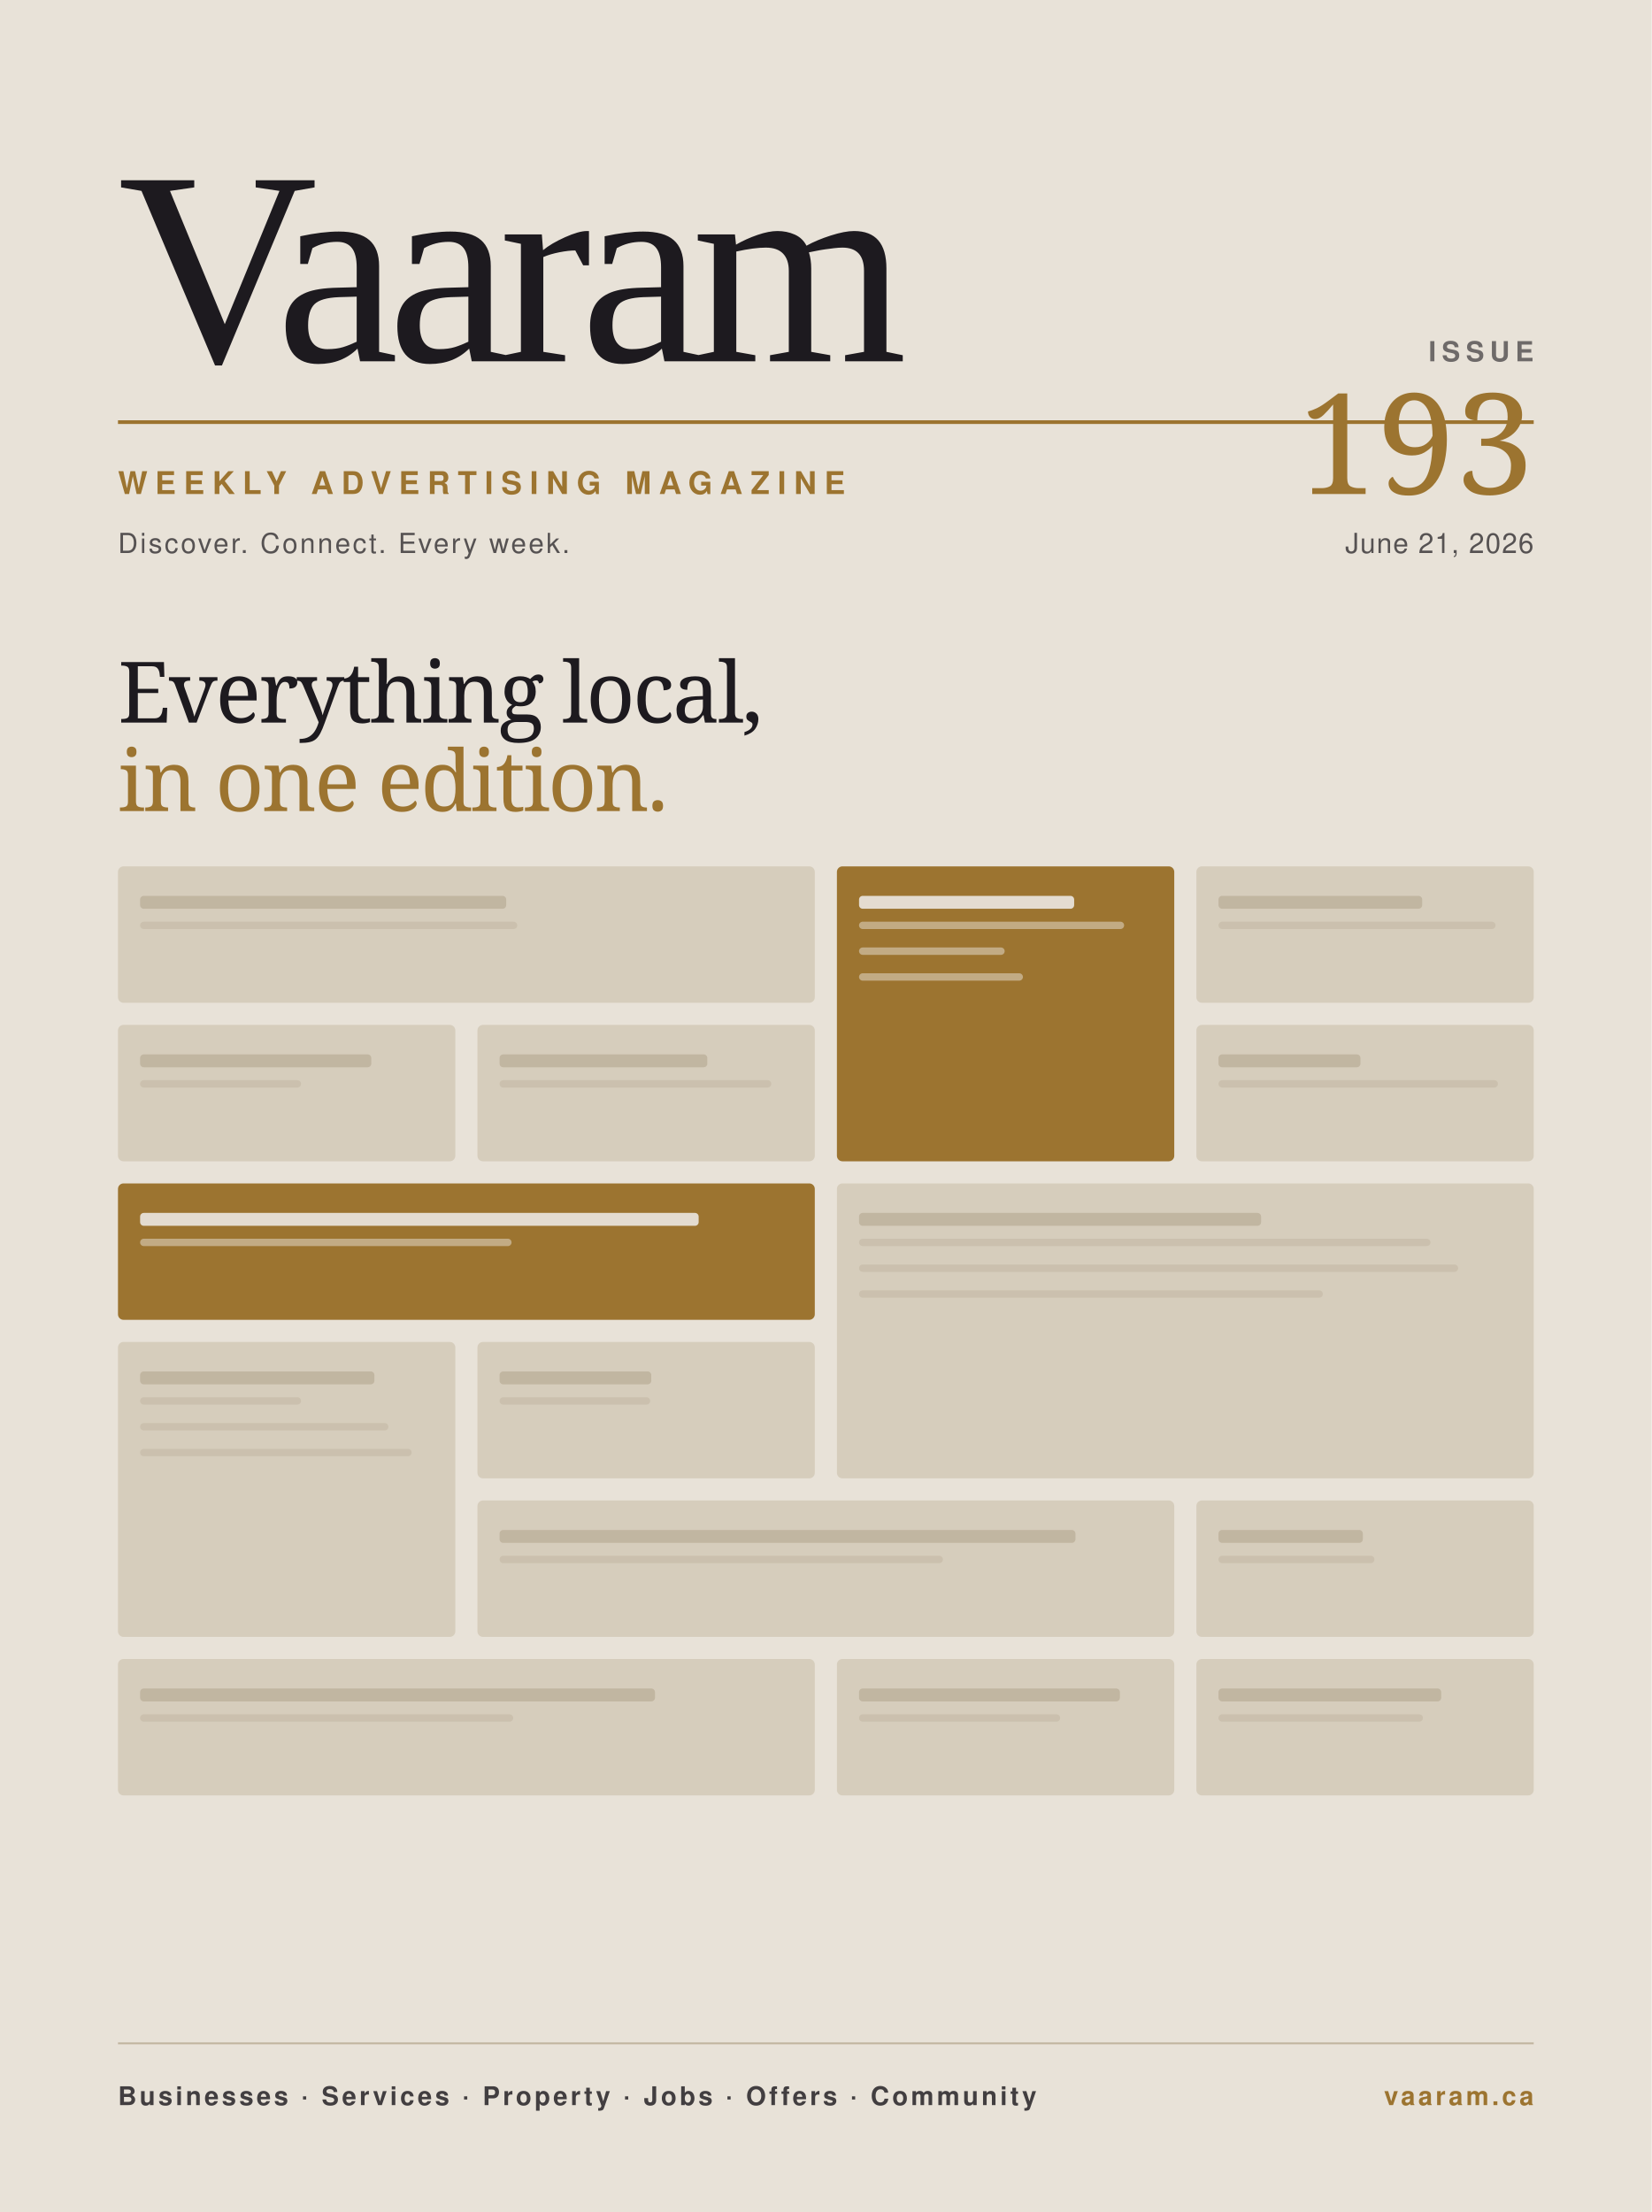
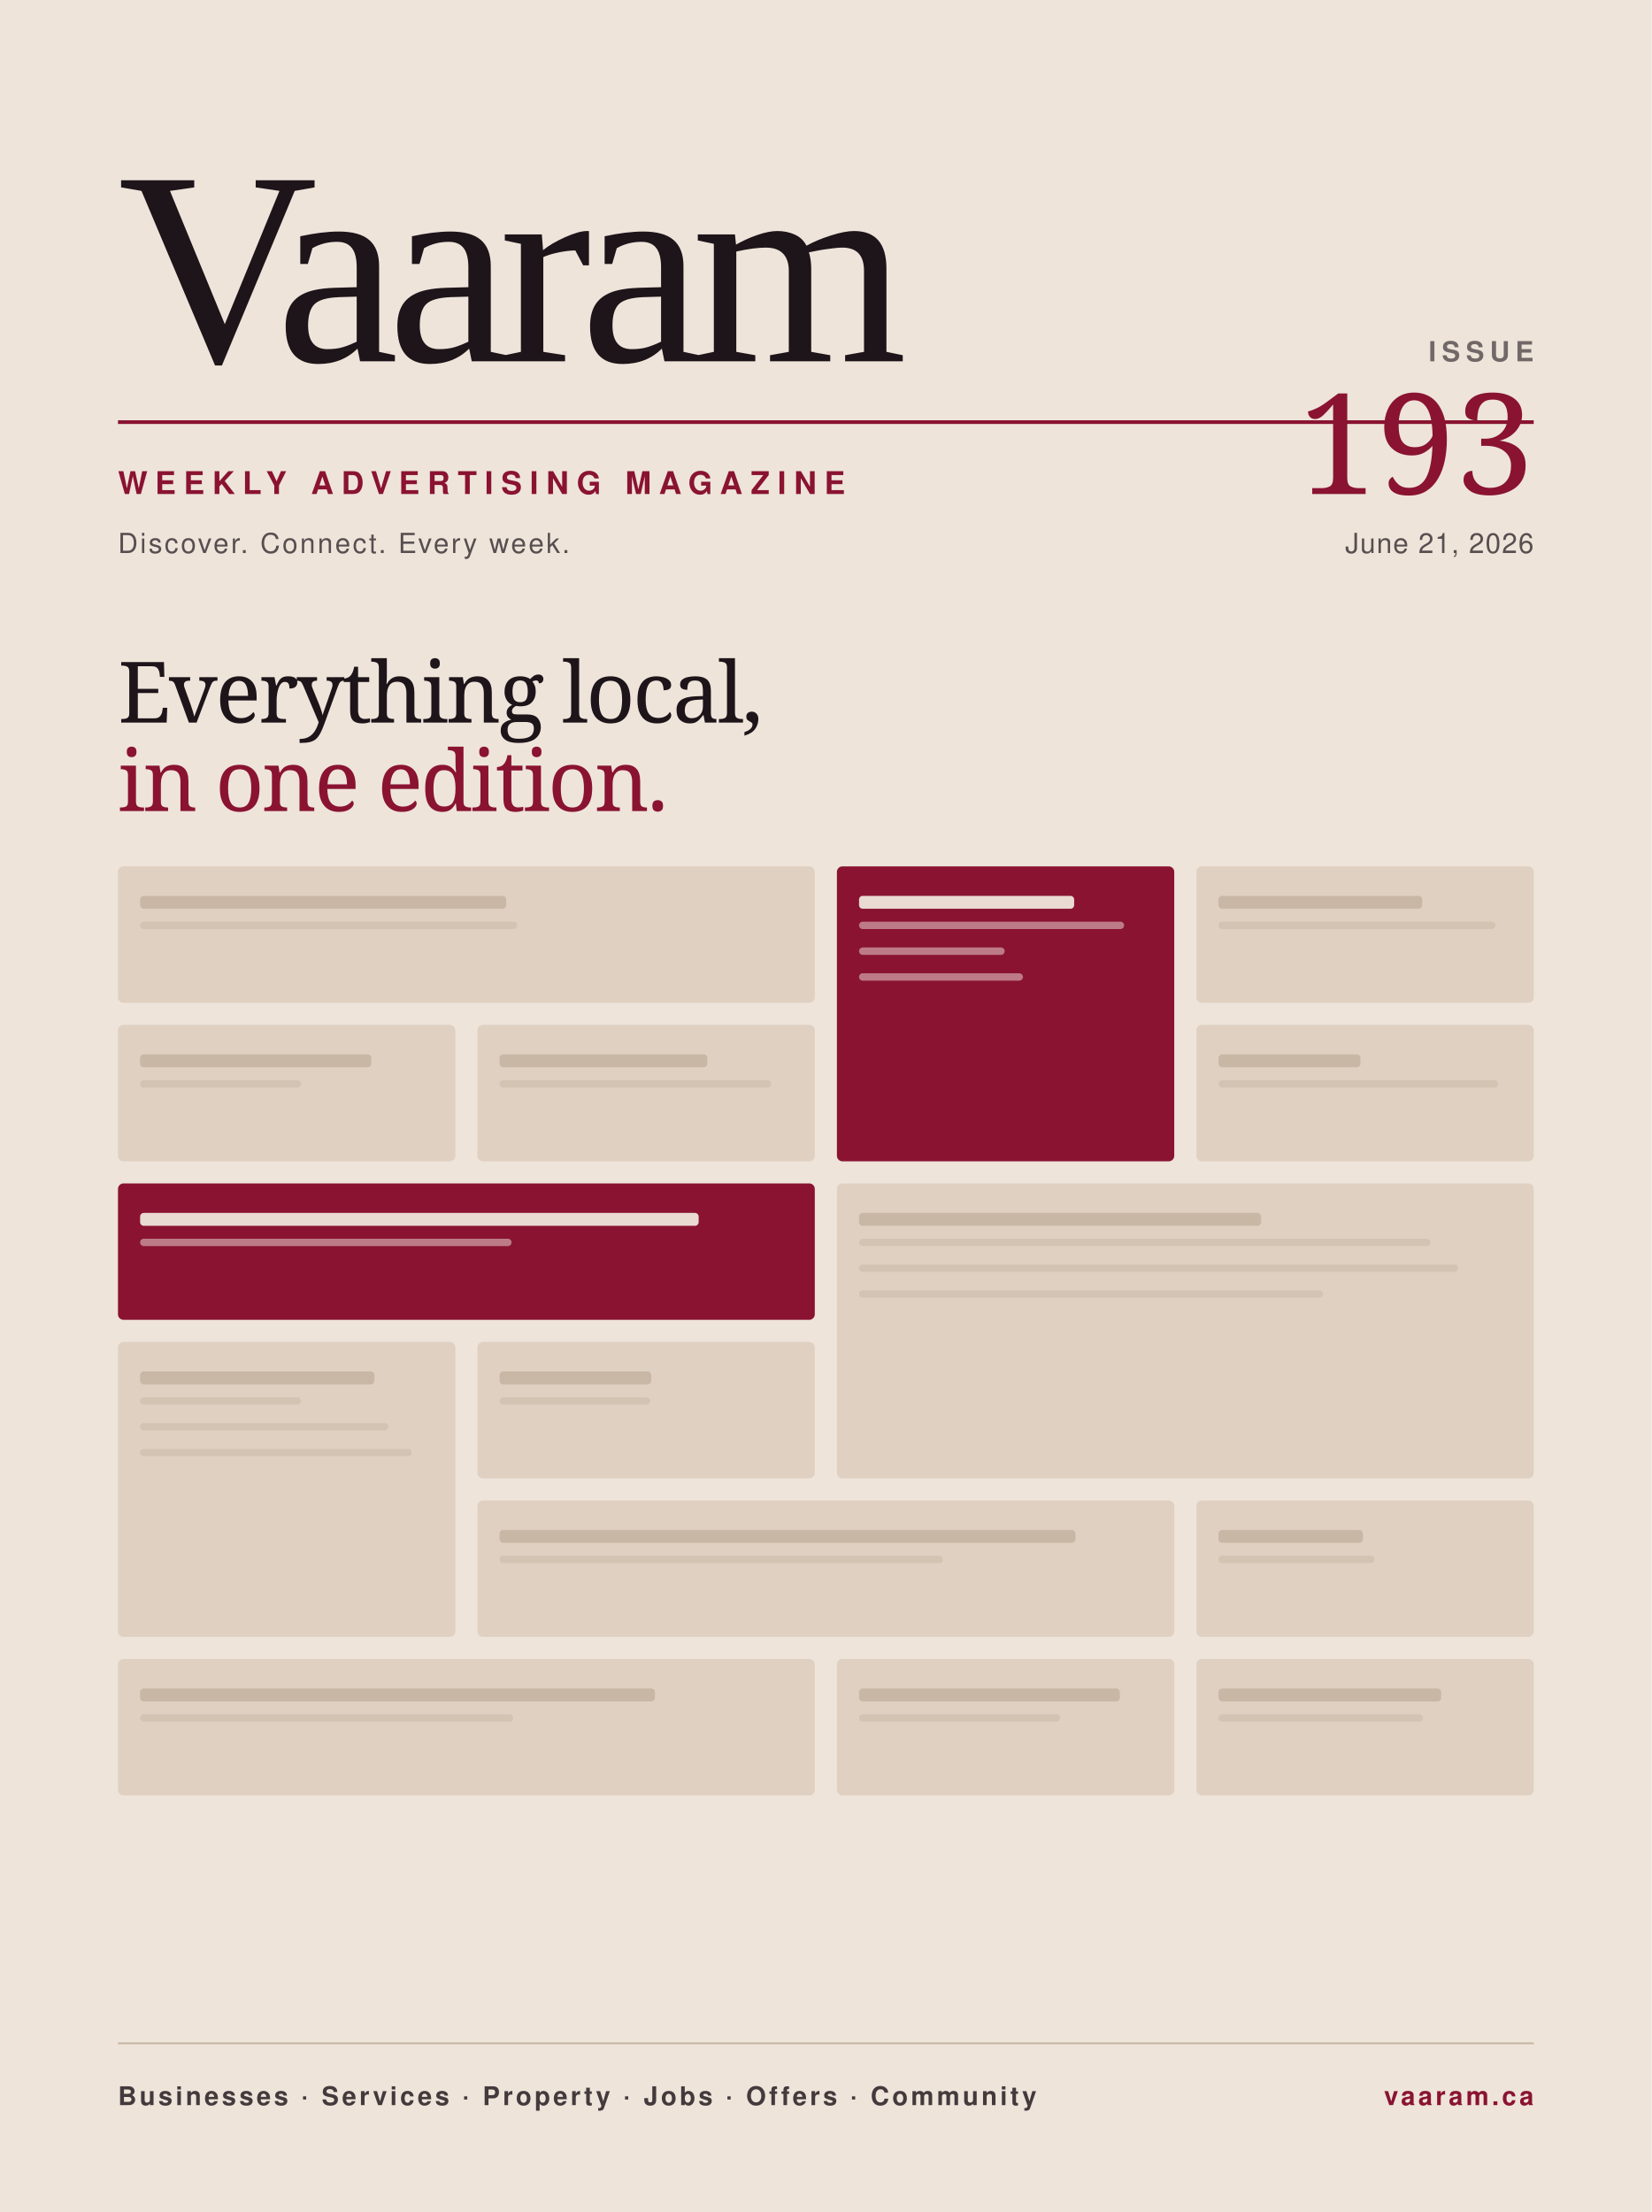
<svg xmlns="http://www.w3.org/2000/svg" width="896" height="1200" viewBox="0 0 896 1200" role="img" aria-label="Vaaram Magazine issue 193 cover">
-   <rect width="896" height="1200" fill="#e8e2d8" />
-   <text x="64" y="196" font-family="Georgia, 'Times New Roman', serif" font-size="150" font-weight="500" letter-spacing="-6" fill="#1d1a1f">Vaaram</text>
-   <rect x="64" y="228" width="768" height="2" fill="#9c7430" />
-   <text x="64" y="268" font-family="Helvetica, Arial, sans-serif" font-size="17" font-weight="700" letter-spacing="4.2" fill="#9c7430">WEEKLY ADVERTISING MAGAZINE</text>
-   <text x="64" y="300" font-family="Helvetica, Arial, sans-serif" font-size="15" letter-spacing="1.2" fill="#1d1a1f" opacity="0.72">Discover. Connect. Every week.</text>
-   <text x="832" y="196" text-anchor="end" font-family="Helvetica, Arial, sans-serif" font-size="15" font-weight="700" letter-spacing="3" fill="#1d1a1f" opacity="0.6">ISSUE</text>
-   <text x="832" y="268" text-anchor="end" font-family="Georgia, serif" font-size="76" font-weight="500" fill="#9c7430">193</text>
-   <text x="832" y="300" text-anchor="end" font-family="Helvetica, Arial, sans-serif" font-size="15" letter-spacing="0.6" fill="#1d1a1f" opacity="0.72">June 21, 2026</text>
-   <text x="64" y="392" font-family="Georgia, serif" font-size="46" font-weight="500" letter-spacing="-1.2" fill="#1d1a1f">Everything local,</text>
-   <text x="64" y="440" font-family="Georgia, serif" font-size="46" font-weight="500" letter-spacing="-1.2" fill="#9c7430">in one edition.</text>
-   <rect x="64.0" y="470" width="378.0" height="74" rx="3" fill="#d6cdbc" />
-   <rect x="76.0" y="486" width="198.6" height="7" rx="2" fill="#c0b49f" opacity="0.95" />
-   <rect x="76.0" y="500" width="204.6" height="4" rx="2" fill="#c0b49f" opacity="0.5" />
-   <rect x="454.0" y="470" width="183.0" height="160" rx="3" fill="#9c7430" />
-   <rect x="466.0" y="486" width="116.7" height="7" rx="2" fill="#e8e2d8" opacity="0.95" />
-   <rect x="466.0" y="500" width="143.8" height="4" rx="2" fill="#e8e2d8" opacity="0.5" />
-   <rect x="466.0" y="514" width="79.0" height="4" rx="2" fill="#e8e2d8" opacity="0.5" />
-   <rect x="466.0" y="528" width="88.9" height="4" rx="2" fill="#e8e2d8" opacity="0.5" />
-   <rect x="649.0" y="470" width="183.0" height="74" rx="3" fill="#d6cdbc" />
-   <rect x="661.0" y="486" width="110.5" height="7" rx="2" fill="#c0b49f" opacity="0.95" />
-   <rect x="661.0" y="500" width="150.3" height="4" rx="2" fill="#c0b49f" opacity="0.5" />
-   <rect x="64.0" y="556" width="183.0" height="74" rx="3" fill="#d6cdbc" />
-   <rect x="76.0" y="572" width="125.4" height="7" rx="2" fill="#c0b49f" opacity="0.95" />
-   <rect x="76.0" y="586" width="87.3" height="4" rx="2" fill="#c0b49f" opacity="0.5" />
-   <rect x="259.0" y="556" width="183.0" height="74" rx="3" fill="#d6cdbc" />
-   <rect x="271.0" y="572" width="112.7" height="7" rx="2" fill="#c0b49f" opacity="0.95" />
-   <rect x="271.0" y="586" width="147.4" height="4" rx="2" fill="#c0b49f" opacity="0.5" />
-   <rect x="649.0" y="556" width="183.0" height="74" rx="3" fill="#d6cdbc" />
-   <rect x="661.0" y="572" width="77.0" height="7" rx="2" fill="#c0b49f" opacity="0.95" />
-   <rect x="661.0" y="586" width="151.6" height="4" rx="2" fill="#c0b49f" opacity="0.5" />
-   <rect x="64.0" y="642" width="378.0" height="74" rx="3" fill="#9c7430" />
-   <rect x="76.0" y="658" width="303.0" height="7" rx="2" fill="#e8e2d8" opacity="0.95" />
-   <rect x="76.0" y="672" width="201.5" height="4" rx="2" fill="#e8e2d8" opacity="0.5" />
-   <rect x="454.0" y="642" width="378.0" height="160" rx="3" fill="#d6cdbc" />
-   <rect x="466.0" y="658" width="218.1" height="7" rx="2" fill="#c0b49f" opacity="0.95" />
-   <rect x="466.0" y="672" width="310.0" height="4" rx="2" fill="#c0b49f" opacity="0.5" />
-   <rect x="466.0" y="686" width="325.0" height="4" rx="2" fill="#c0b49f" opacity="0.5" />
-   <rect x="466.0" y="700" width="251.6" height="4" rx="2" fill="#c0b49f" opacity="0.5" />
-   <rect x="64.0" y="728" width="183.0" height="160" rx="3" fill="#d6cdbc" />
-   <rect x="76.0" y="744" width="127.1" height="7" rx="2" fill="#c0b49f" opacity="0.95" />
-   <rect x="76.0" y="758" width="87.3" height="4" rx="2" fill="#c0b49f" opacity="0.5" />
-   <rect x="76.0" y="772" width="134.7" height="4" rx="2" fill="#c0b49f" opacity="0.5" />
-   <rect x="76.0" y="786" width="147.3" height="4" rx="2" fill="#c0b49f" opacity="0.5" />
-   <rect x="259.0" y="728" width="183.0" height="74" rx="3" fill="#d6cdbc" />
-   <rect x="271.0" y="744" width="82.3" height="7" rx="2" fill="#c0b49f" opacity="0.95" />
-   <rect x="271.0" y="758" width="81.7" height="4" rx="2" fill="#c0b49f" opacity="0.5" />
-   <rect x="259.0" y="814" width="378.0" height="74" rx="3" fill="#d6cdbc" />
-   <rect x="271.0" y="830" width="312.4" height="7" rx="2" fill="#c0b49f" opacity="0.95" />
-   <rect x="271.0" y="844" width="240.5" height="4" rx="2" fill="#c0b49f" opacity="0.5" />
-   <rect x="649.0" y="814" width="183.0" height="74" rx="3" fill="#d6cdbc" />
-   <rect x="661.0" y="830" width="78.3" height="7" rx="2" fill="#c0b49f" opacity="0.95" />
-   <rect x="661.0" y="844" width="84.6" height="4" rx="2" fill="#c0b49f" opacity="0.5" />
-   <rect x="64.0" y="900" width="378.0" height="74" rx="3" fill="#d6cdbc" />
-   <rect x="76.0" y="916" width="279.3" height="7" rx="2" fill="#c0b49f" opacity="0.95" />
-   <rect x="76.0" y="930" width="202.4" height="4" rx="2" fill="#c0b49f" opacity="0.5" />
-   <rect x="454.0" y="900" width="183.0" height="74" rx="3" fill="#d6cdbc" />
-   <rect x="466.0" y="916" width="141.5" height="7" rx="2" fill="#c0b49f" opacity="0.95" />
-   <rect x="466.0" y="930" width="109.1" height="4" rx="2" fill="#c0b49f" opacity="0.5" />
-   <rect x="649.0" y="900" width="183.0" height="74" rx="3" fill="#d6cdbc" />
-   <rect x="661.0" y="916" width="120.8" height="7" rx="2" fill="#c0b49f" opacity="0.95" />
-   <rect x="661.0" y="930" width="110.9" height="4" rx="2" fill="#c0b49f" opacity="0.5" />
-   <rect x="64" y="1108" width="768" height="1" fill="#c0b49f" />
-   <text x="64" y="1142" font-family="Helvetica, Arial, sans-serif" font-size="14" font-weight="700" letter-spacing="1.6" fill="#1d1a1f" opacity="0.82">Businesses  ·  Services  ·  Property  ·  Jobs  ·  Offers  ·  Community</text>
-   <text x="832" y="1142" text-anchor="end" font-family="Helvetica, Arial, sans-serif" font-size="14" font-weight="700" letter-spacing="1.6" fill="#9c7430">vaaram.ca</text>
+   <rect width="896" height="1200" fill="#eee4da" />
+   <text x="64" y="196" font-family="Georgia, 'Times New Roman', serif" font-size="150" font-weight="500" letter-spacing="-6" fill="#1e151a">Vaaram</text>
+   <rect x="64" y="228" width="768" height="2" fill="#8a1332" />
+   <text x="64" y="268" font-family="Helvetica, Arial, sans-serif" font-size="17" font-weight="700" letter-spacing="4.2" fill="#8a1332">WEEKLY ADVERTISING MAGAZINE</text>
+   <text x="64" y="300" font-family="Helvetica, Arial, sans-serif" font-size="15" letter-spacing="1.2" fill="#1e151a" opacity="0.72">Discover. Connect. Every week.</text>
+   <text x="832" y="196" text-anchor="end" font-family="Helvetica, Arial, sans-serif" font-size="15" font-weight="700" letter-spacing="3" fill="#1e151a" opacity="0.6">ISSUE</text>
+   <text x="832" y="268" text-anchor="end" font-family="Georgia, serif" font-size="76" font-weight="500" fill="#8a1332">193</text>
+   <text x="832" y="300" text-anchor="end" font-family="Helvetica, Arial, sans-serif" font-size="15" letter-spacing="0.6" fill="#1e151a" opacity="0.72">June 21, 2026</text>
+   <text x="64" y="392" font-family="Georgia, serif" font-size="46" font-weight="500" letter-spacing="-1.2" fill="#1e151a">Everything local,</text>
+   <text x="64" y="440" font-family="Georgia, serif" font-size="46" font-weight="500" letter-spacing="-1.2" fill="#8a1332">in one edition.</text>
+   <rect x="64.0" y="470" width="378.0" height="74" rx="3" fill="#dfd0c1" />
+   <rect x="76.0" y="486" width="198.6" height="7" rx="2" fill="#c8b6a4" opacity="0.95" />
+   <rect x="76.0" y="500" width="204.6" height="4" rx="2" fill="#c8b6a4" opacity="0.5" />
+   <rect x="454.0" y="470" width="183.0" height="160" rx="3" fill="#8a1332" />
+   <rect x="466.0" y="486" width="116.7" height="7" rx="2" fill="#eee4da" opacity="0.95" />
+   <rect x="466.0" y="500" width="143.8" height="4" rx="2" fill="#eee4da" opacity="0.5" />
+   <rect x="466.0" y="514" width="79.0" height="4" rx="2" fill="#eee4da" opacity="0.5" />
+   <rect x="466.0" y="528" width="88.9" height="4" rx="2" fill="#eee4da" opacity="0.5" />
+   <rect x="649.0" y="470" width="183.0" height="74" rx="3" fill="#dfd0c1" />
+   <rect x="661.0" y="486" width="110.5" height="7" rx="2" fill="#c8b6a4" opacity="0.95" />
+   <rect x="661.0" y="500" width="150.3" height="4" rx="2" fill="#c8b6a4" opacity="0.5" />
+   <rect x="64.0" y="556" width="183.0" height="74" rx="3" fill="#dfd0c1" />
+   <rect x="76.0" y="572" width="125.4" height="7" rx="2" fill="#c8b6a4" opacity="0.95" />
+   <rect x="76.0" y="586" width="87.3" height="4" rx="2" fill="#c8b6a4" opacity="0.5" />
+   <rect x="259.0" y="556" width="183.0" height="74" rx="3" fill="#dfd0c1" />
+   <rect x="271.0" y="572" width="112.7" height="7" rx="2" fill="#c8b6a4" opacity="0.95" />
+   <rect x="271.0" y="586" width="147.4" height="4" rx="2" fill="#c8b6a4" opacity="0.5" />
+   <rect x="649.0" y="556" width="183.0" height="74" rx="3" fill="#dfd0c1" />
+   <rect x="661.0" y="572" width="77.0" height="7" rx="2" fill="#c8b6a4" opacity="0.95" />
+   <rect x="661.0" y="586" width="151.6" height="4" rx="2" fill="#c8b6a4" opacity="0.5" />
+   <rect x="64.0" y="642" width="378.0" height="74" rx="3" fill="#8a1332" />
+   <rect x="76.0" y="658" width="303.0" height="7" rx="2" fill="#eee4da" opacity="0.95" />
+   <rect x="76.0" y="672" width="201.5" height="4" rx="2" fill="#eee4da" opacity="0.5" />
+   <rect x="454.0" y="642" width="378.0" height="160" rx="3" fill="#dfd0c1" />
+   <rect x="466.0" y="658" width="218.1" height="7" rx="2" fill="#c8b6a4" opacity="0.95" />
+   <rect x="466.0" y="672" width="310.0" height="4" rx="2" fill="#c8b6a4" opacity="0.5" />
+   <rect x="466.0" y="686" width="325.0" height="4" rx="2" fill="#c8b6a4" opacity="0.5" />
+   <rect x="466.0" y="700" width="251.6" height="4" rx="2" fill="#c8b6a4" opacity="0.5" />
+   <rect x="64.0" y="728" width="183.0" height="160" rx="3" fill="#dfd0c1" />
+   <rect x="76.0" y="744" width="127.1" height="7" rx="2" fill="#c8b6a4" opacity="0.95" />
+   <rect x="76.0" y="758" width="87.3" height="4" rx="2" fill="#c8b6a4" opacity="0.5" />
+   <rect x="76.0" y="772" width="134.7" height="4" rx="2" fill="#c8b6a4" opacity="0.5" />
+   <rect x="76.0" y="786" width="147.3" height="4" rx="2" fill="#c8b6a4" opacity="0.5" />
+   <rect x="259.0" y="728" width="183.0" height="74" rx="3" fill="#dfd0c1" />
+   <rect x="271.0" y="744" width="82.3" height="7" rx="2" fill="#c8b6a4" opacity="0.95" />
+   <rect x="271.0" y="758" width="81.7" height="4" rx="2" fill="#c8b6a4" opacity="0.5" />
+   <rect x="259.0" y="814" width="378.0" height="74" rx="3" fill="#dfd0c1" />
+   <rect x="271.0" y="830" width="312.4" height="7" rx="2" fill="#c8b6a4" opacity="0.95" />
+   <rect x="271.0" y="844" width="240.5" height="4" rx="2" fill="#c8b6a4" opacity="0.5" />
+   <rect x="649.0" y="814" width="183.0" height="74" rx="3" fill="#dfd0c1" />
+   <rect x="661.0" y="830" width="78.3" height="7" rx="2" fill="#c8b6a4" opacity="0.95" />
+   <rect x="661.0" y="844" width="84.6" height="4" rx="2" fill="#c8b6a4" opacity="0.5" />
+   <rect x="64.0" y="900" width="378.0" height="74" rx="3" fill="#dfd0c1" />
+   <rect x="76.0" y="916" width="279.3" height="7" rx="2" fill="#c8b6a4" opacity="0.95" />
+   <rect x="76.0" y="930" width="202.4" height="4" rx="2" fill="#c8b6a4" opacity="0.5" />
+   <rect x="454.0" y="900" width="183.0" height="74" rx="3" fill="#dfd0c1" />
+   <rect x="466.0" y="916" width="141.5" height="7" rx="2" fill="#c8b6a4" opacity="0.95" />
+   <rect x="466.0" y="930" width="109.1" height="4" rx="2" fill="#c8b6a4" opacity="0.5" />
+   <rect x="649.0" y="900" width="183.0" height="74" rx="3" fill="#dfd0c1" />
+   <rect x="661.0" y="916" width="120.8" height="7" rx="2" fill="#c8b6a4" opacity="0.95" />
+   <rect x="661.0" y="930" width="110.9" height="4" rx="2" fill="#c8b6a4" opacity="0.5" />
+   <rect x="64" y="1108" width="768" height="1" fill="#c8b6a4" />
+   <text x="64" y="1142" font-family="Helvetica, Arial, sans-serif" font-size="14" font-weight="700" letter-spacing="1.6" fill="#1e151a" opacity="0.82">Businesses  ·  Services  ·  Property  ·  Jobs  ·  Offers  ·  Community</text>
+   <text x="832" y="1142" text-anchor="end" font-family="Helvetica, Arial, sans-serif" font-size="14" font-weight="700" letter-spacing="1.6" fill="#8a1332">vaaram.ca</text>
</svg>
